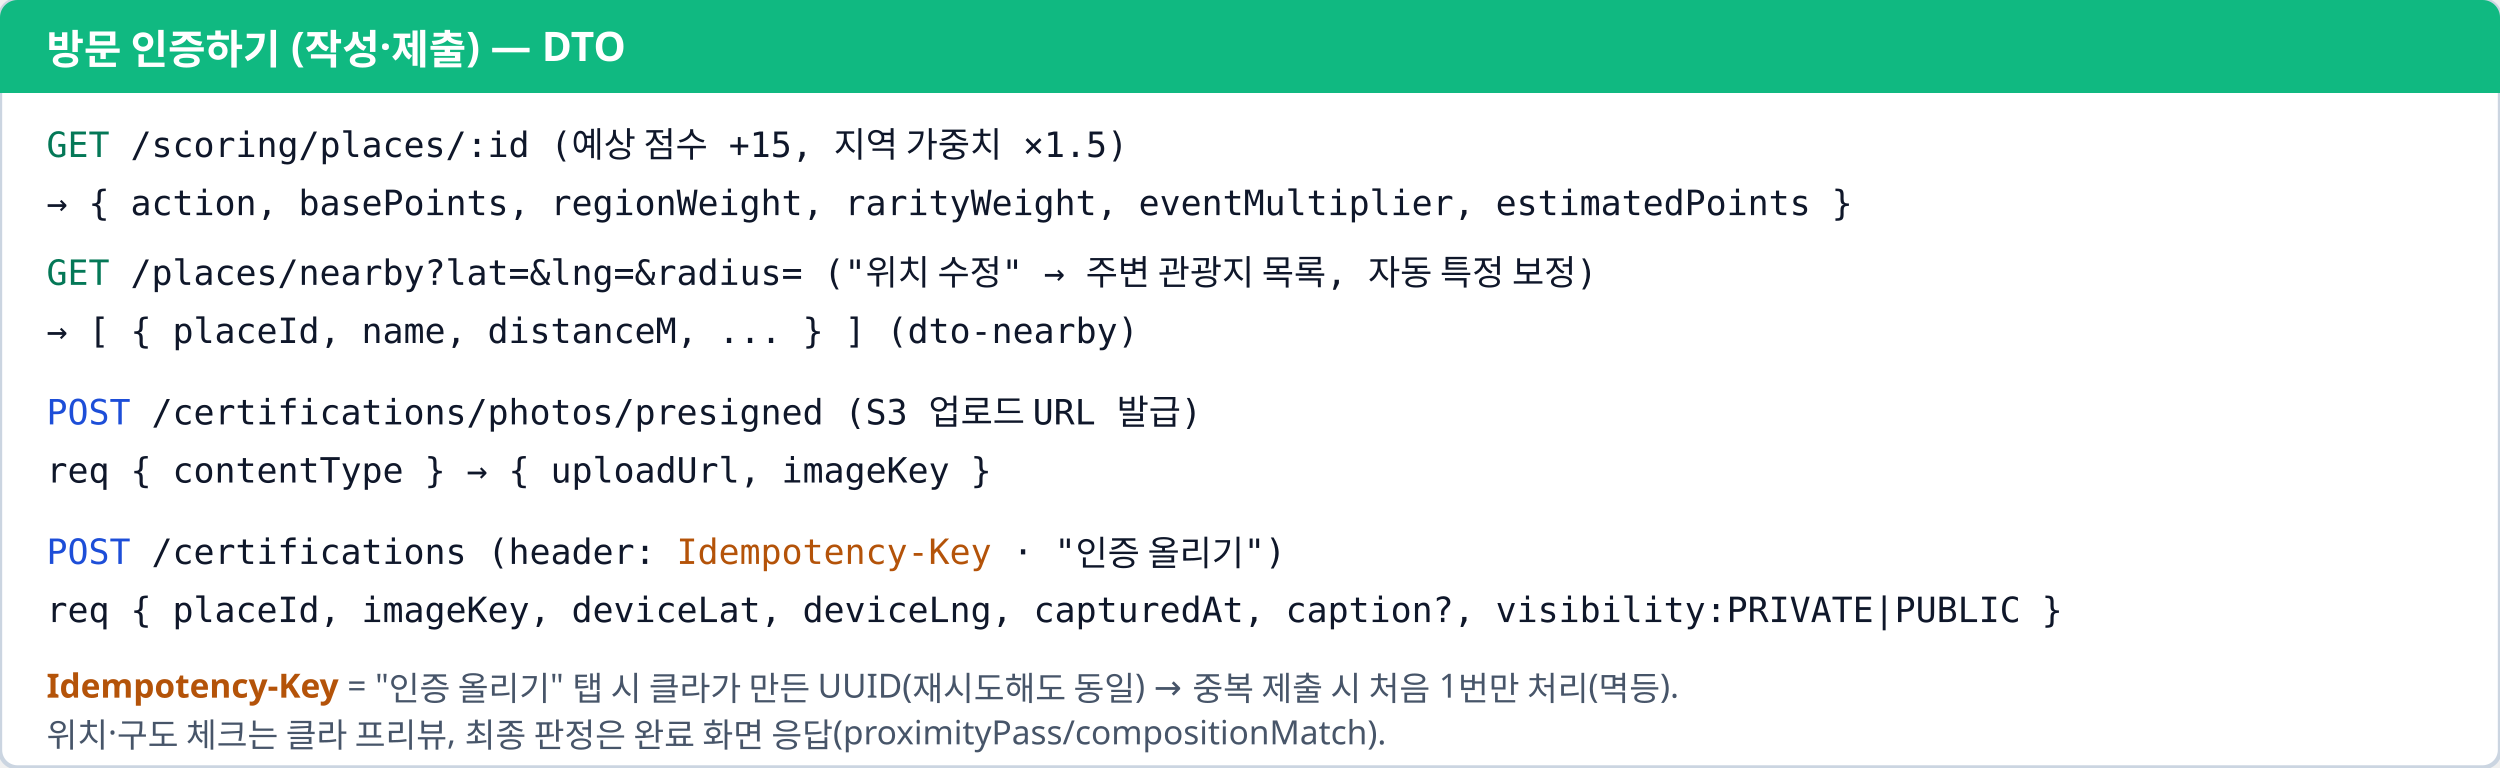
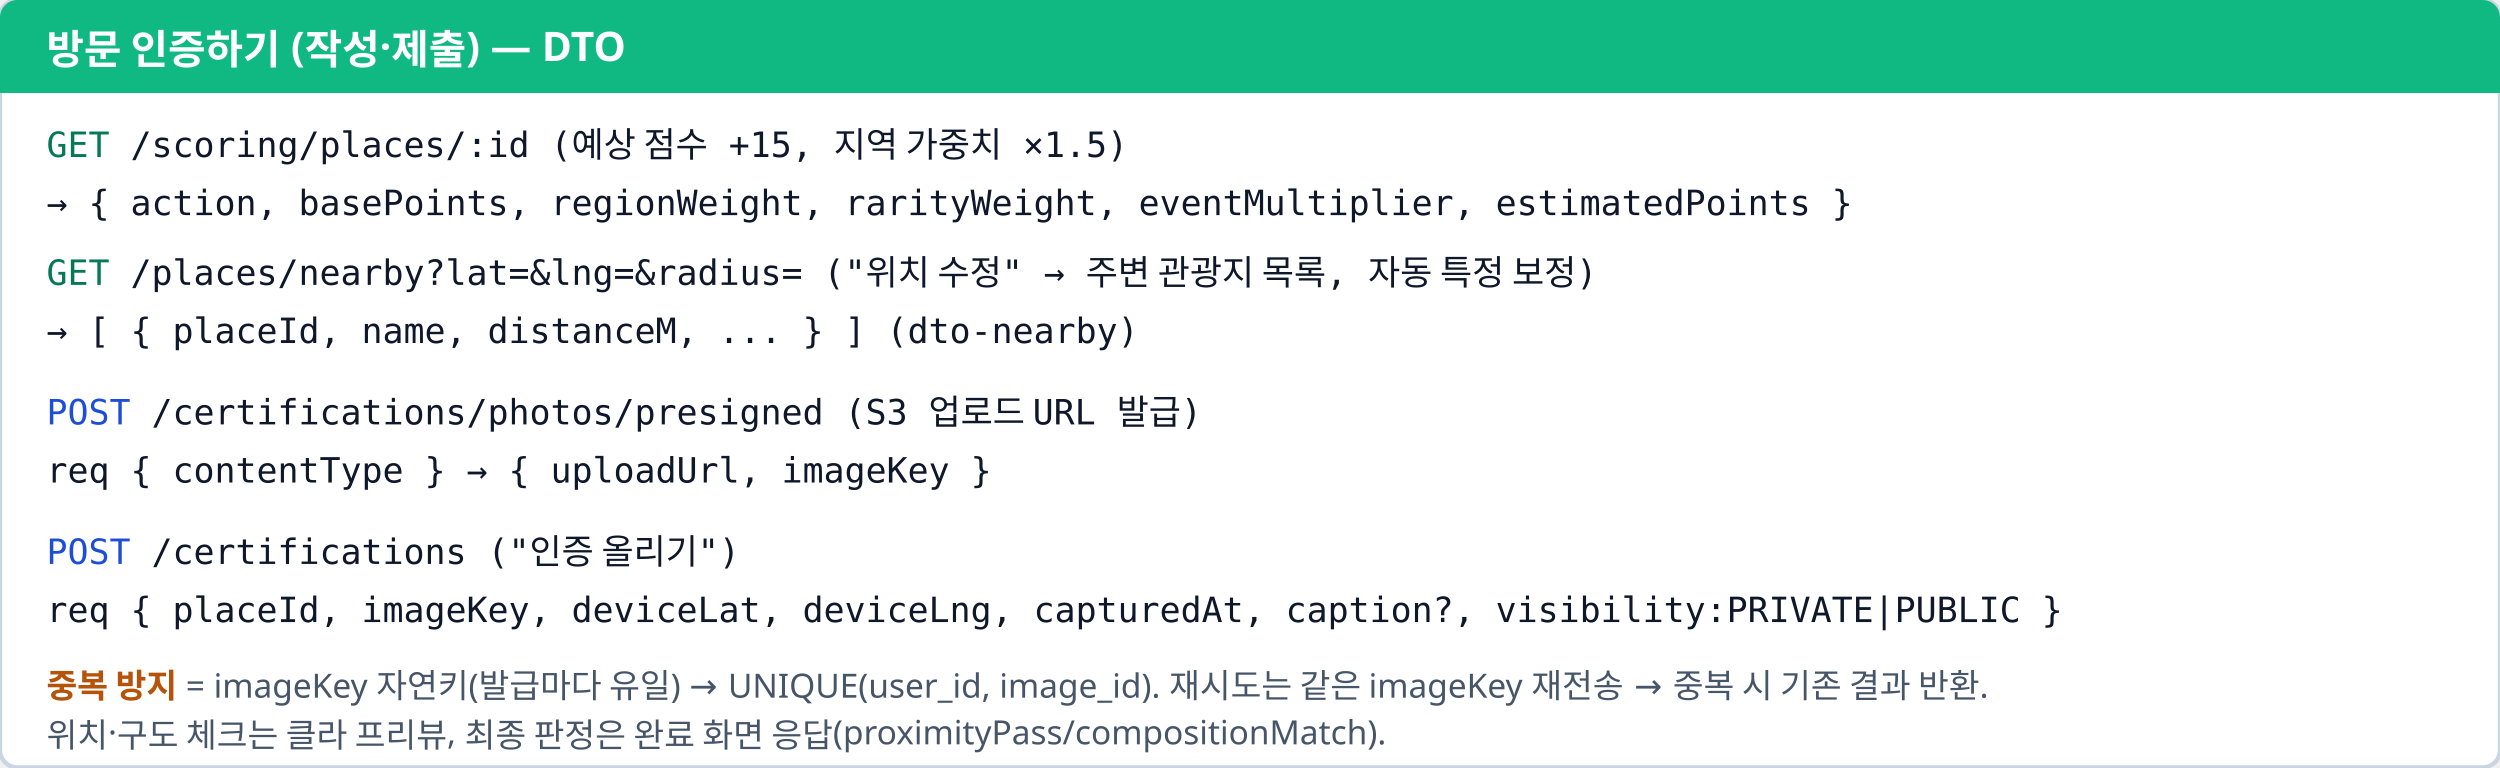
<svg xmlns="http://www.w3.org/2000/svg" viewBox="0 0 860 264" font-family="sans-serif">
  <rect width="860" height="264" rx="6" fill="#fff" stroke="#cbd5e1" stroke-width="1.5" />
  <path d="M0,6 a6,6 0 0 1 6,-6 h848 a6,6 0 0 1 6,6 v26 h-860 z" fill="#10b981" />
  <text x="16" y="22" fill="#fff" font-size="14" font-weight="700">방문 인증하기 (작성·제출) — DTO</text>
  <g font-family="monospace" font-size="12" fill="#0f172a">
    <text x="16" y="54">
      <tspan fill="#047857">GET</tspan>  /scoring/places/:id   (예상 점수 +15, 지역 가중치 ×1.5)</text>
    <text x="16" y="74">     →  { action, basePoints, regionWeight, rarityWeight, eventMultiplier, estimatedPoints }</text>
    <text x="16" y="98">
      <tspan fill="#047857">GET</tspan>  /places/nearby?lat=&amp;lng=&amp;radius=   ("위치 수정" → 주변 관광지 목록, 자동 특정 보정)</text>
    <text x="16" y="118">     →  [ { placeId, name, distanceM, ... } ]   (dto-nearby)</text>
    <text x="16" y="146">
      <tspan fill="#1d4ed8">POST</tspan> /certifications/photos/presigned   (S3 업로드 URL 발급)</text>
    <text x="16" y="166">     req { contentType }  →  { uploadUrl, imageKey }</text>
    <text x="16" y="194">
-       <tspan fill="#1d4ed8">POST</tspan> /certifications   (header: <tspan fill="#b45309">Idempotency-Key</tspan> · "인증 올리기")</text>
+       <tspan fill="#1d4ed8">POST</tspan> /certifications   ("인증 올리기")</text>
    <text x="16" y="214">     req { placeId, imageKey, deviceLat, deviceLng, capturedAt, caption?, visibility:PRIVATE|PUBLIC }</text>
  </g>
  <g font-family="sans-serif" font-size="11.5" fill="#475569">
    <text x="16" y="240">
-       <tspan fill="#b45309" font-weight="700">Idempotency-Key</tspan> = "인증 올리기" 탭 시 클라가 만든 UUID(재시도해도 동일) → 중복 제출 시 처음 1번만 처리(멱등).</text>
+       <tspan fill="#b45309" font-weight="700">중복 방지</tspan> = imageKey 자연키(발급마다 유일) → UNIQUE(user_id, image_id). 재시도는 같은 imageKey 재전송 → 중복 시 기존 결과 반환.</text>
    <text x="16" y="257">위치·구도 체크는 클라 프리뷰, 최종 판정은 완료 화면 응답(proximityPass/compositionMatch).</text>
  </g>
</svg>
